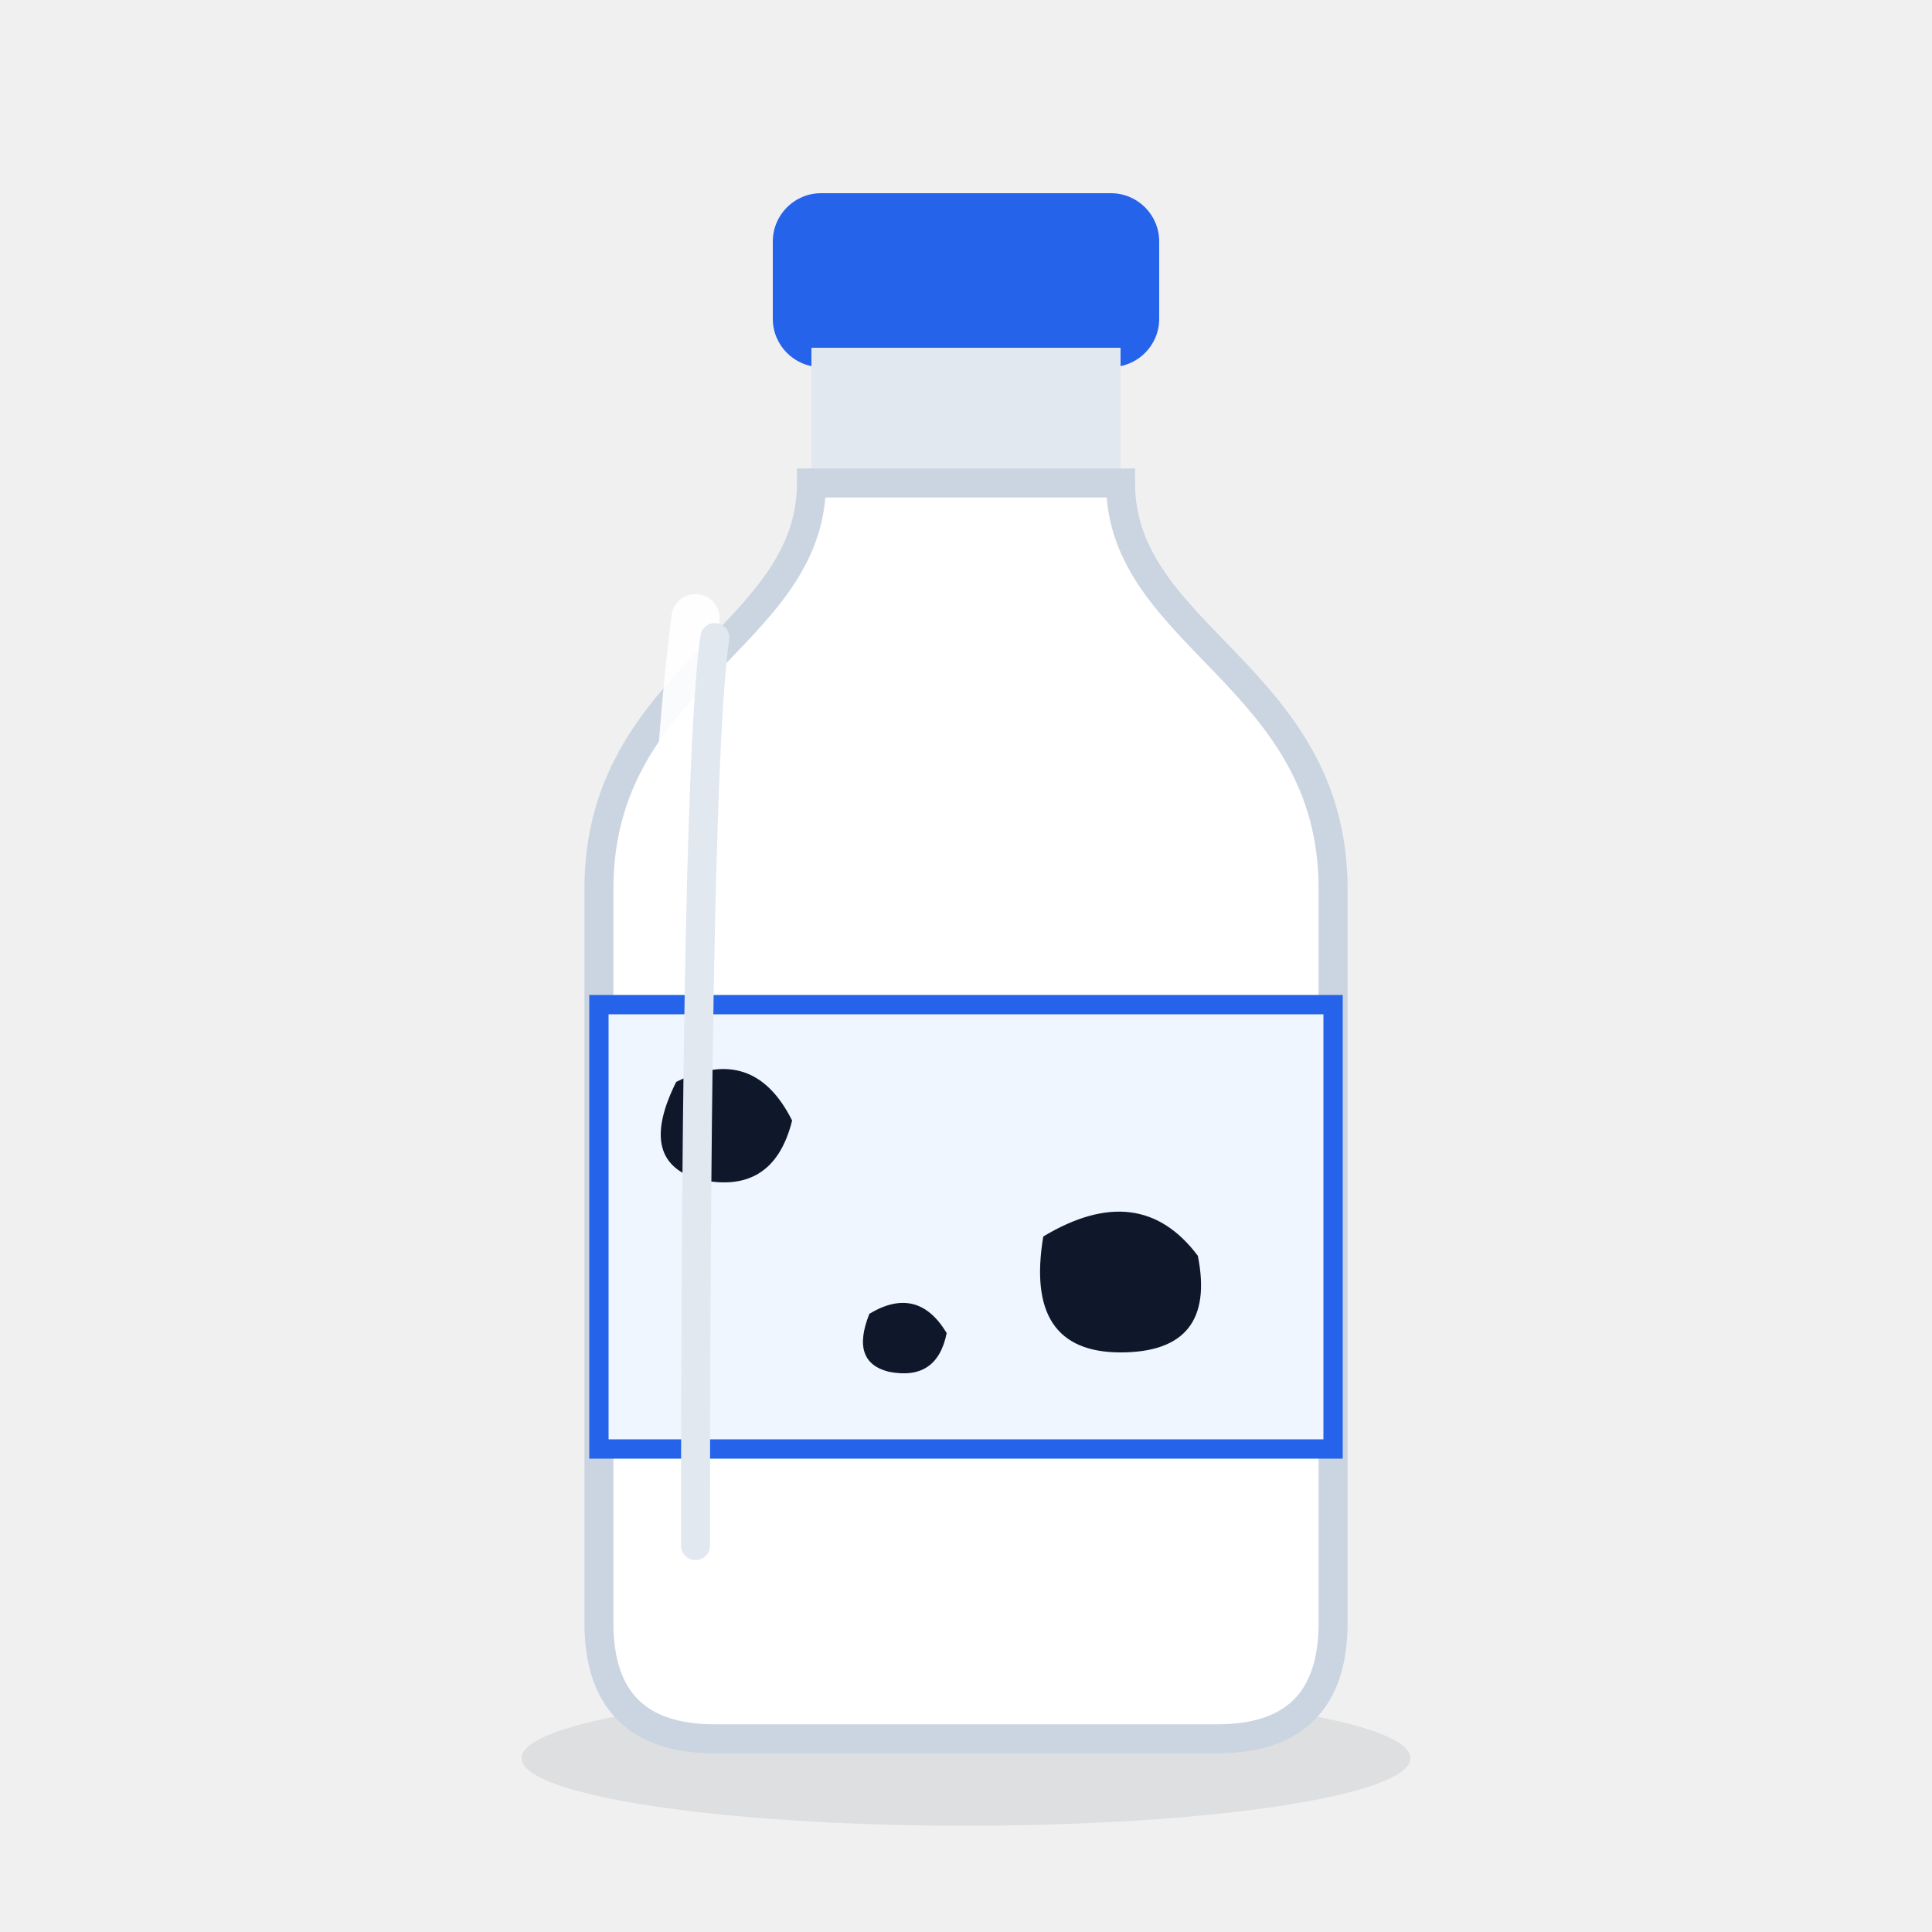
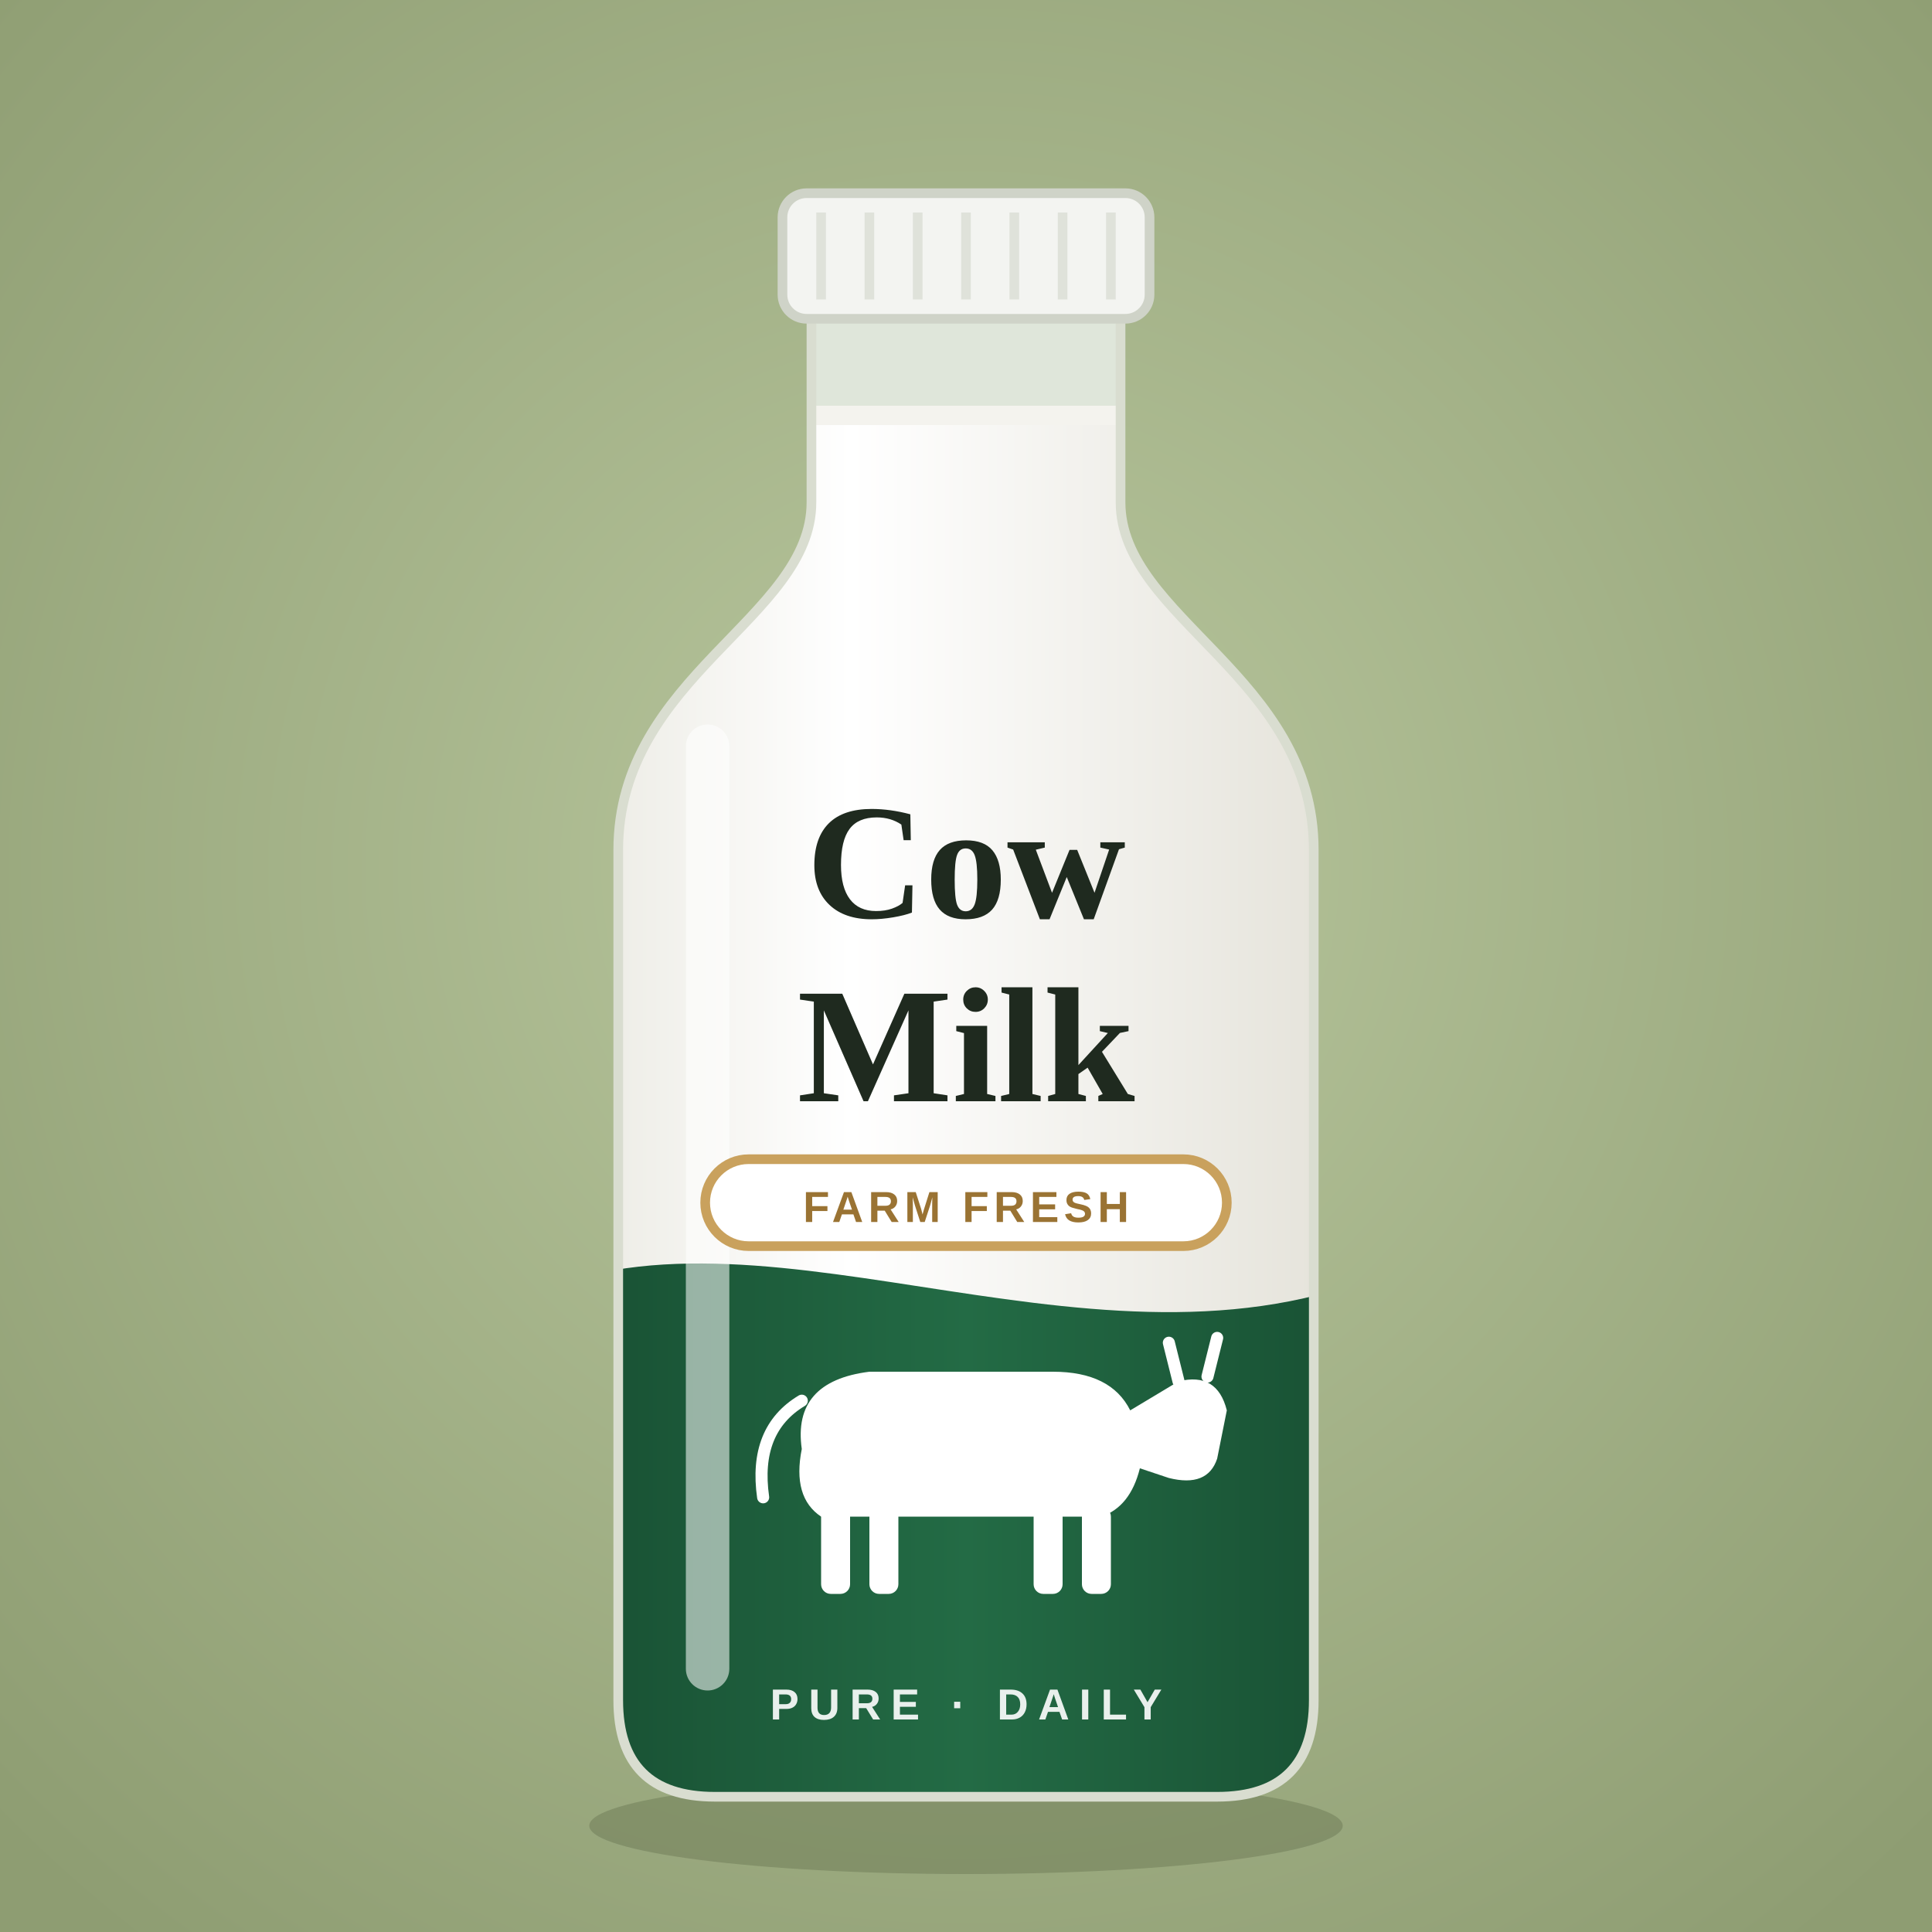
- <svg xmlns="http://www.w3.org/2000/svg" viewBox="0 0 200 200" role="img" aria-label="Cow milk bottle">
-   <ellipse cx="100" cy="182" rx="46" ry="7" fill="#0f172a" opacity="0.08" />
-   <rect x="80" y="20" width="40" height="18" rx="5" fill="#2563eb" />
-   <rect x="84" y="36" width="32" height="14" fill="#e2e8f0" />
-   <path d="M84 50 C84 66 62 70 62 92 L62 168 Q62 180 74 180 L126 180 Q138 180 138 168 L138 92 C138 70 116 66 116 50 Z" fill="#ffffff" stroke="#cbd5e1" stroke-width="3" />
-   <rect x="62" y="104" width="76" height="46" fill="#eff6ff" />
-   <path d="M70 112 q8 -4 12 4 q-2 8 -10 6 q-6 -2 -2 -10 Z" fill="#0f172a" />
-   <path d="M108 128 q10 -6 16 2 q2 10 -8 10 q-10 0 -8 -12 Z" fill="#0f172a" />
-   <path d="M90 136 q5 -3 8 2 q-1 5 -6 4 q-4 -1 -2 -6 Z" fill="#0f172a" />
-   <rect x="62" y="104" width="76" height="46" fill="none" stroke="#2563eb" stroke-width="2" />
-   <path d="M72 64 Q70 80 70 96" stroke="#ffffff" stroke-width="5" stroke-linecap="round" opacity="0.9" />
-   <path d="M74 66 Q72 80 72 160" stroke="#e2e8f0" stroke-width="3" stroke-linecap="round" fill="none" />
+ <svg xmlns="http://www.w3.org/2000/svg" viewBox="0 0 400 400" role="img" aria-label="Cow milk bottle">
+   <defs>
+     <radialGradient id="bg" cx="50%" cy="45%" r="70%">
+       <stop offset="0" stop-color="#b9c79e" />
+       <stop offset="1" stop-color="#8e9d72" />
+     </radialGradient>
+     <clipPath id="bottle">
+       <path d="M168 60 L168 104 C168 128 128 140 128 176 L128 352 Q128 372 148 372 L252 372 Q272 372 272 352 L272 176 C272 140 232 128 232 104 L232 60 Z" />
+     </clipPath>
+     <linearGradient id="milk" x1="0" x2="1">
+       <stop offset="0" stop-color="#ecebe4" />
+       <stop offset="0.35" stop-color="#ffffff" />
+       <stop offset="1" stop-color="#e4e2d9" />
+     </linearGradient>
+     <linearGradient id="label" x1="0" x2="1">
+       <stop offset="0" stop-color="#174d31" />
+       <stop offset="0.5" stop-color="#236b45" />
+       <stop offset="1" stop-color="#174d31" />
+     </linearGradient>
+   </defs>
+   <rect width="400" height="400" fill="url(#bg)" />
+   <ellipse cx="200" cy="378" rx="78" ry="10" fill="#3f4a2c" opacity="0.25" />
+   <g clip-path="url(#bottle)">
+     <rect x="120" y="50" width="160" height="330" fill="url(#milk)" />
+     <rect x="120" y="50" width="160" height="36" fill="#dfe6da" />
+     <rect x="120" y="84" width="160" height="4" fill="#f4f3ee" />
+     <path d="M110 268 C160 246 230 290 290 262 L290 380 L110 380 Z" fill="url(#label)" />
+     <rect x="142" y="150" width="9" height="200" rx="4.5" fill="#ffffff" opacity="0.55" />
+   </g>
+   <path d="M168 60 L168 104 C168 128 128 140 128 176 L128 352 Q128 372 148 372 L252 372 Q272 372 272 352 L272 176 C272 140 232 128 232 104 L232 60 Z" fill="none" stroke="#d9ddd0" stroke-width="2" />
+   <rect x="162" y="40" width="76" height="26" rx="5" fill="#f3f4f1" stroke="#cfd3c8" stroke-width="2" />
+   <path d="M170 44 V62 M180 44 V62 M190 44 V62 M200 44 V62 M210 44 V62 M220 44 V62 M230 44 V62" stroke="#dfe2da" stroke-width="2" />
+   <text x="200" y="190" text-anchor="middle" font-family="Georgia, 'Times New Roman', serif" font-weight="700" font-size="34" fill="#1f2a1f">Cow</text>
+   <text x="200" y="228" text-anchor="middle" font-family="Georgia, 'Times New Roman', serif" font-weight="700" font-size="34" fill="#1f2a1f">Milk</text>
+   <rect x="146" y="240" width="108" height="18" rx="9" fill="#ffffff" stroke="#c9a15d" stroke-width="2" />
+   <text x="200" y="253" text-anchor="middle" font-family="Arial, sans-serif" font-weight="700" font-size="9" letter-spacing="1" fill="#9a7333">FARM FRESH</text>
+   <g transform="translate(200 330)">
+     <g fill="#ffffff">
+       <path d="M-34 -30 Q-36 -44 -20 -46 L18 -46 Q30 -46 34 -38 L44 -44 Q52 -46 54 -38 L52 -28 Q50 -22 42 -24 L36 -26 Q34 -18 28 -16 L-30 -16 Q-36 -20 -34 -30 Z" />
+       <rect x="-30" y="-18" width="6" height="18" rx="2" />
+       <rect x="-20" y="-18" width="6" height="18" rx="2" />
+       <rect x="14" y="-18" width="6" height="18" rx="2" />
+       <rect x="24" y="-18" width="6" height="18" rx="2" />
+       <path d="M-34 -40 Q-44 -34 -42 -20" stroke="#ffffff" stroke-width="2.5" fill="none" stroke-linecap="round" />
+       <path d="M44 -44 L42 -52 M50 -45 L52 -53" stroke="#ffffff" stroke-width="2.5" stroke-linecap="round" />
+     </g>
+   </g>
+   <text x="200" y="356" text-anchor="middle" font-family="Arial, sans-serif" font-weight="700" font-size="9" letter-spacing="2" fill="#ffffff" opacity="0.9">PURE · DAILY</text>
</svg>
